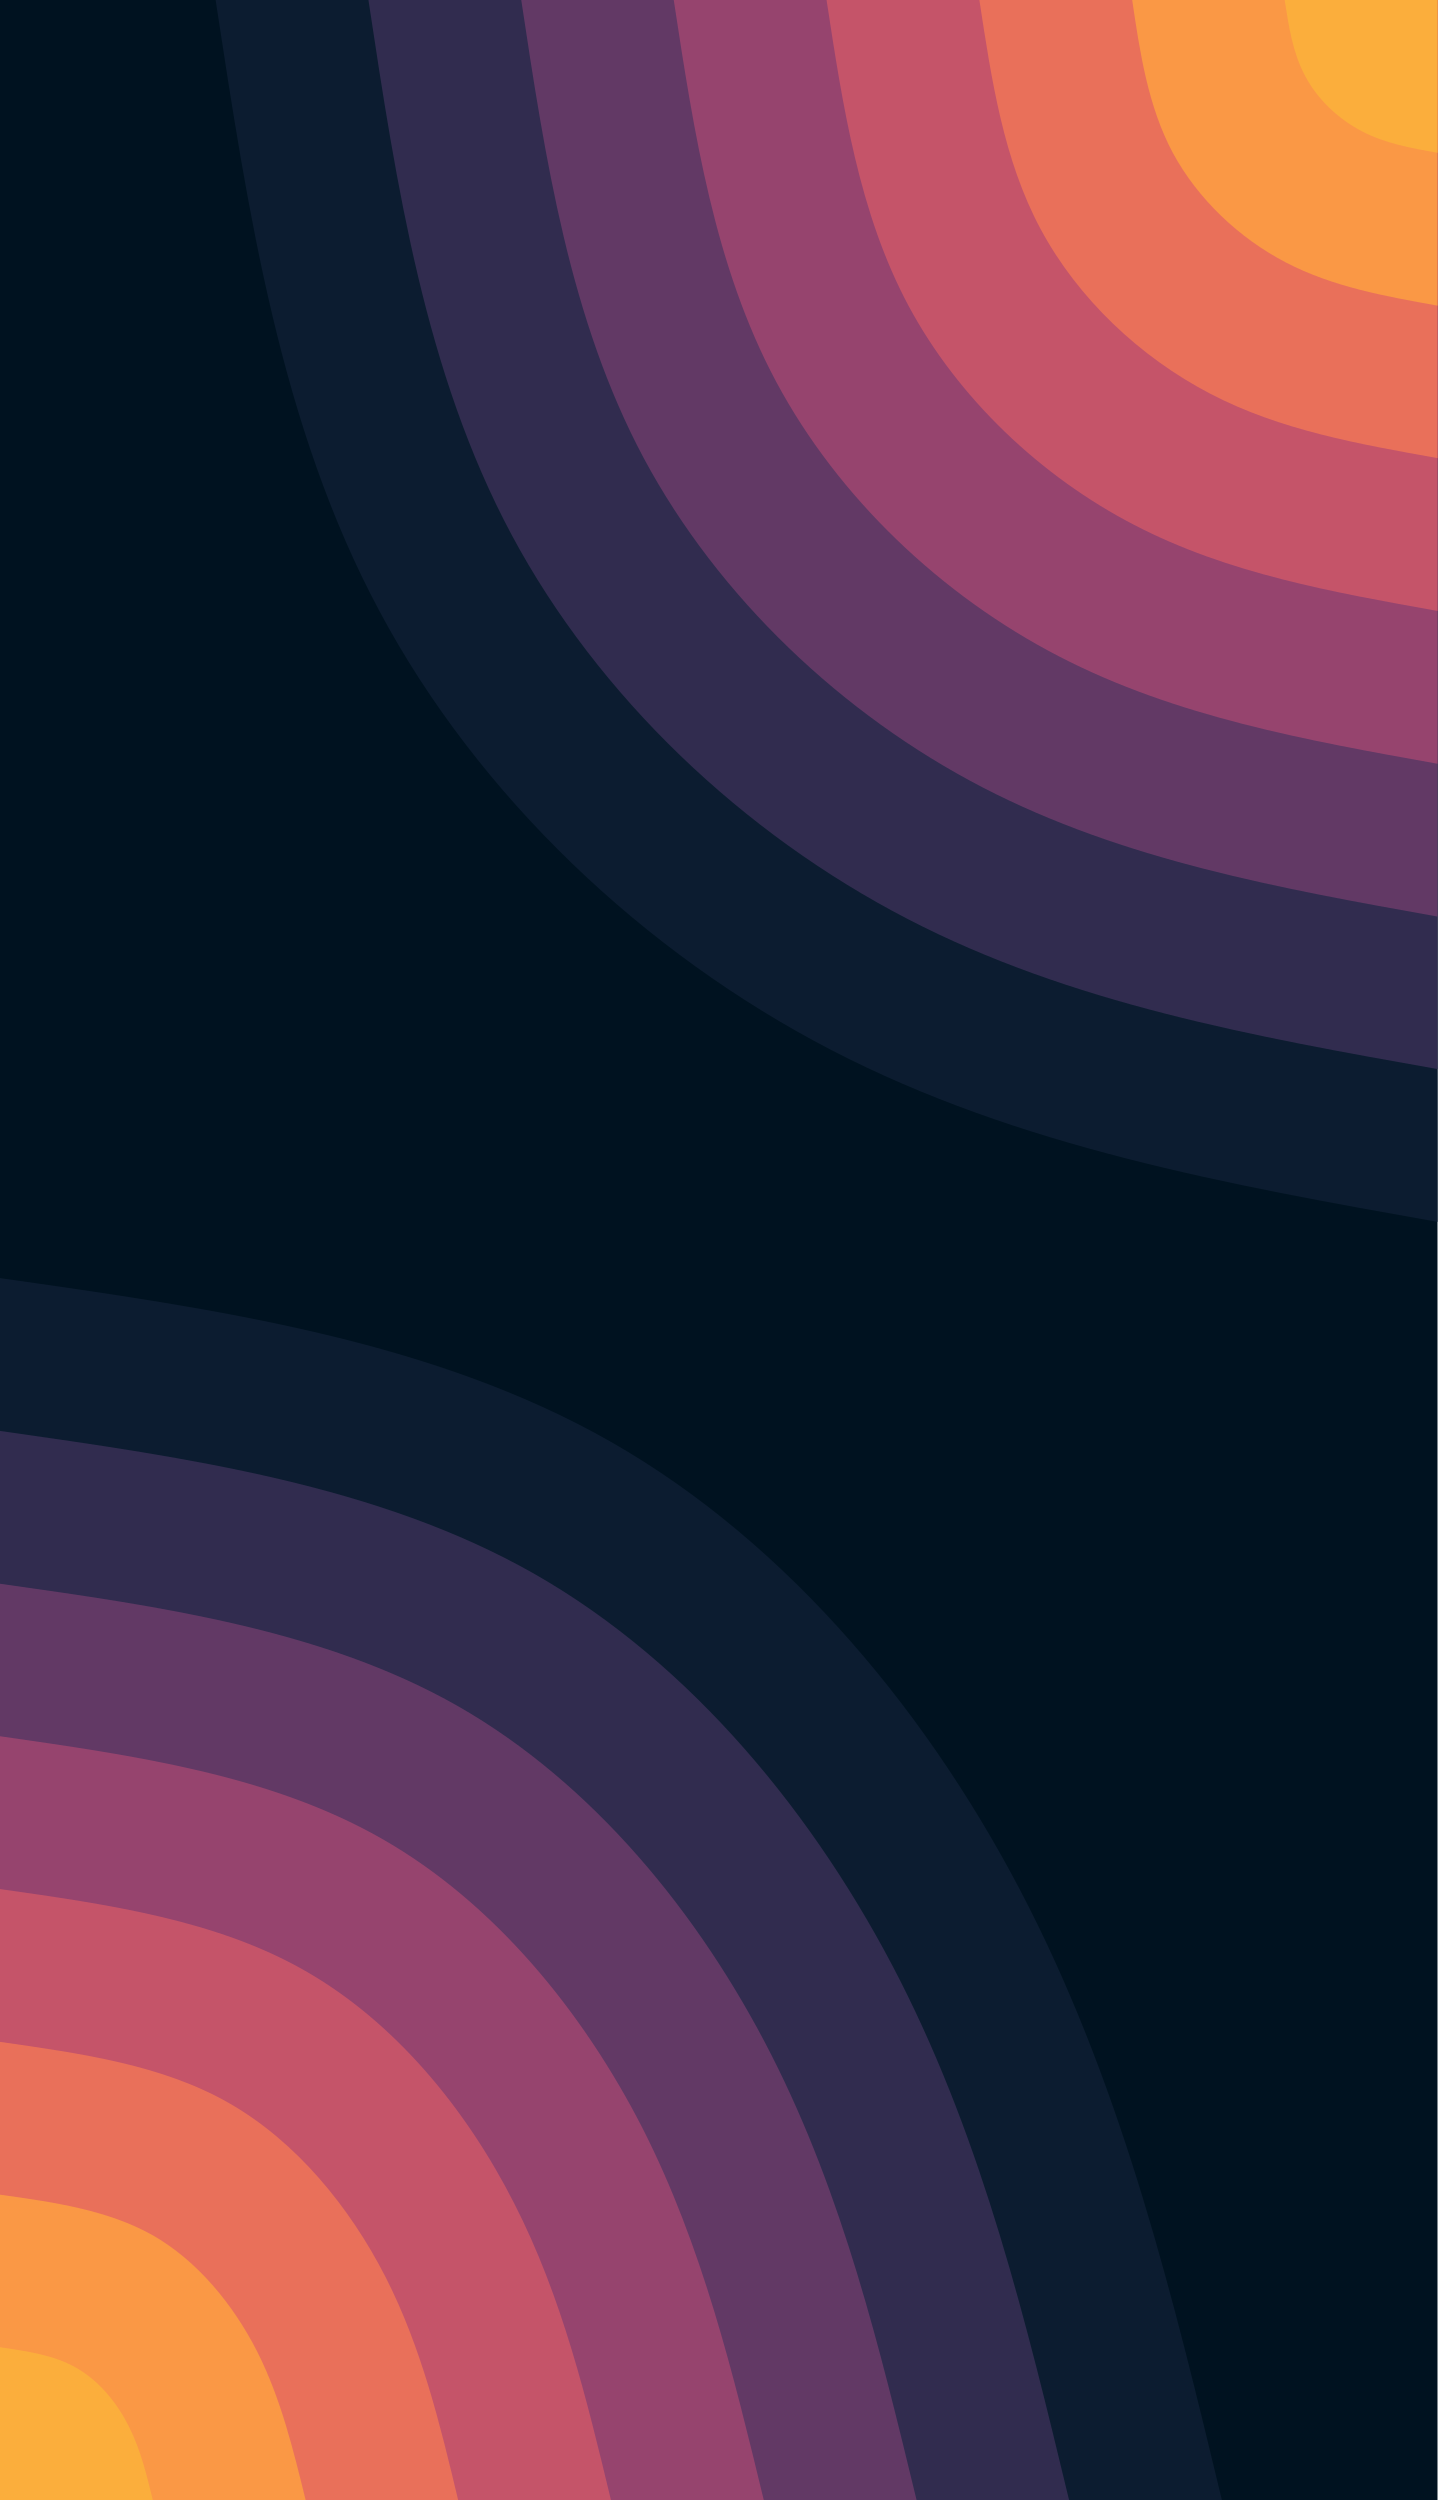
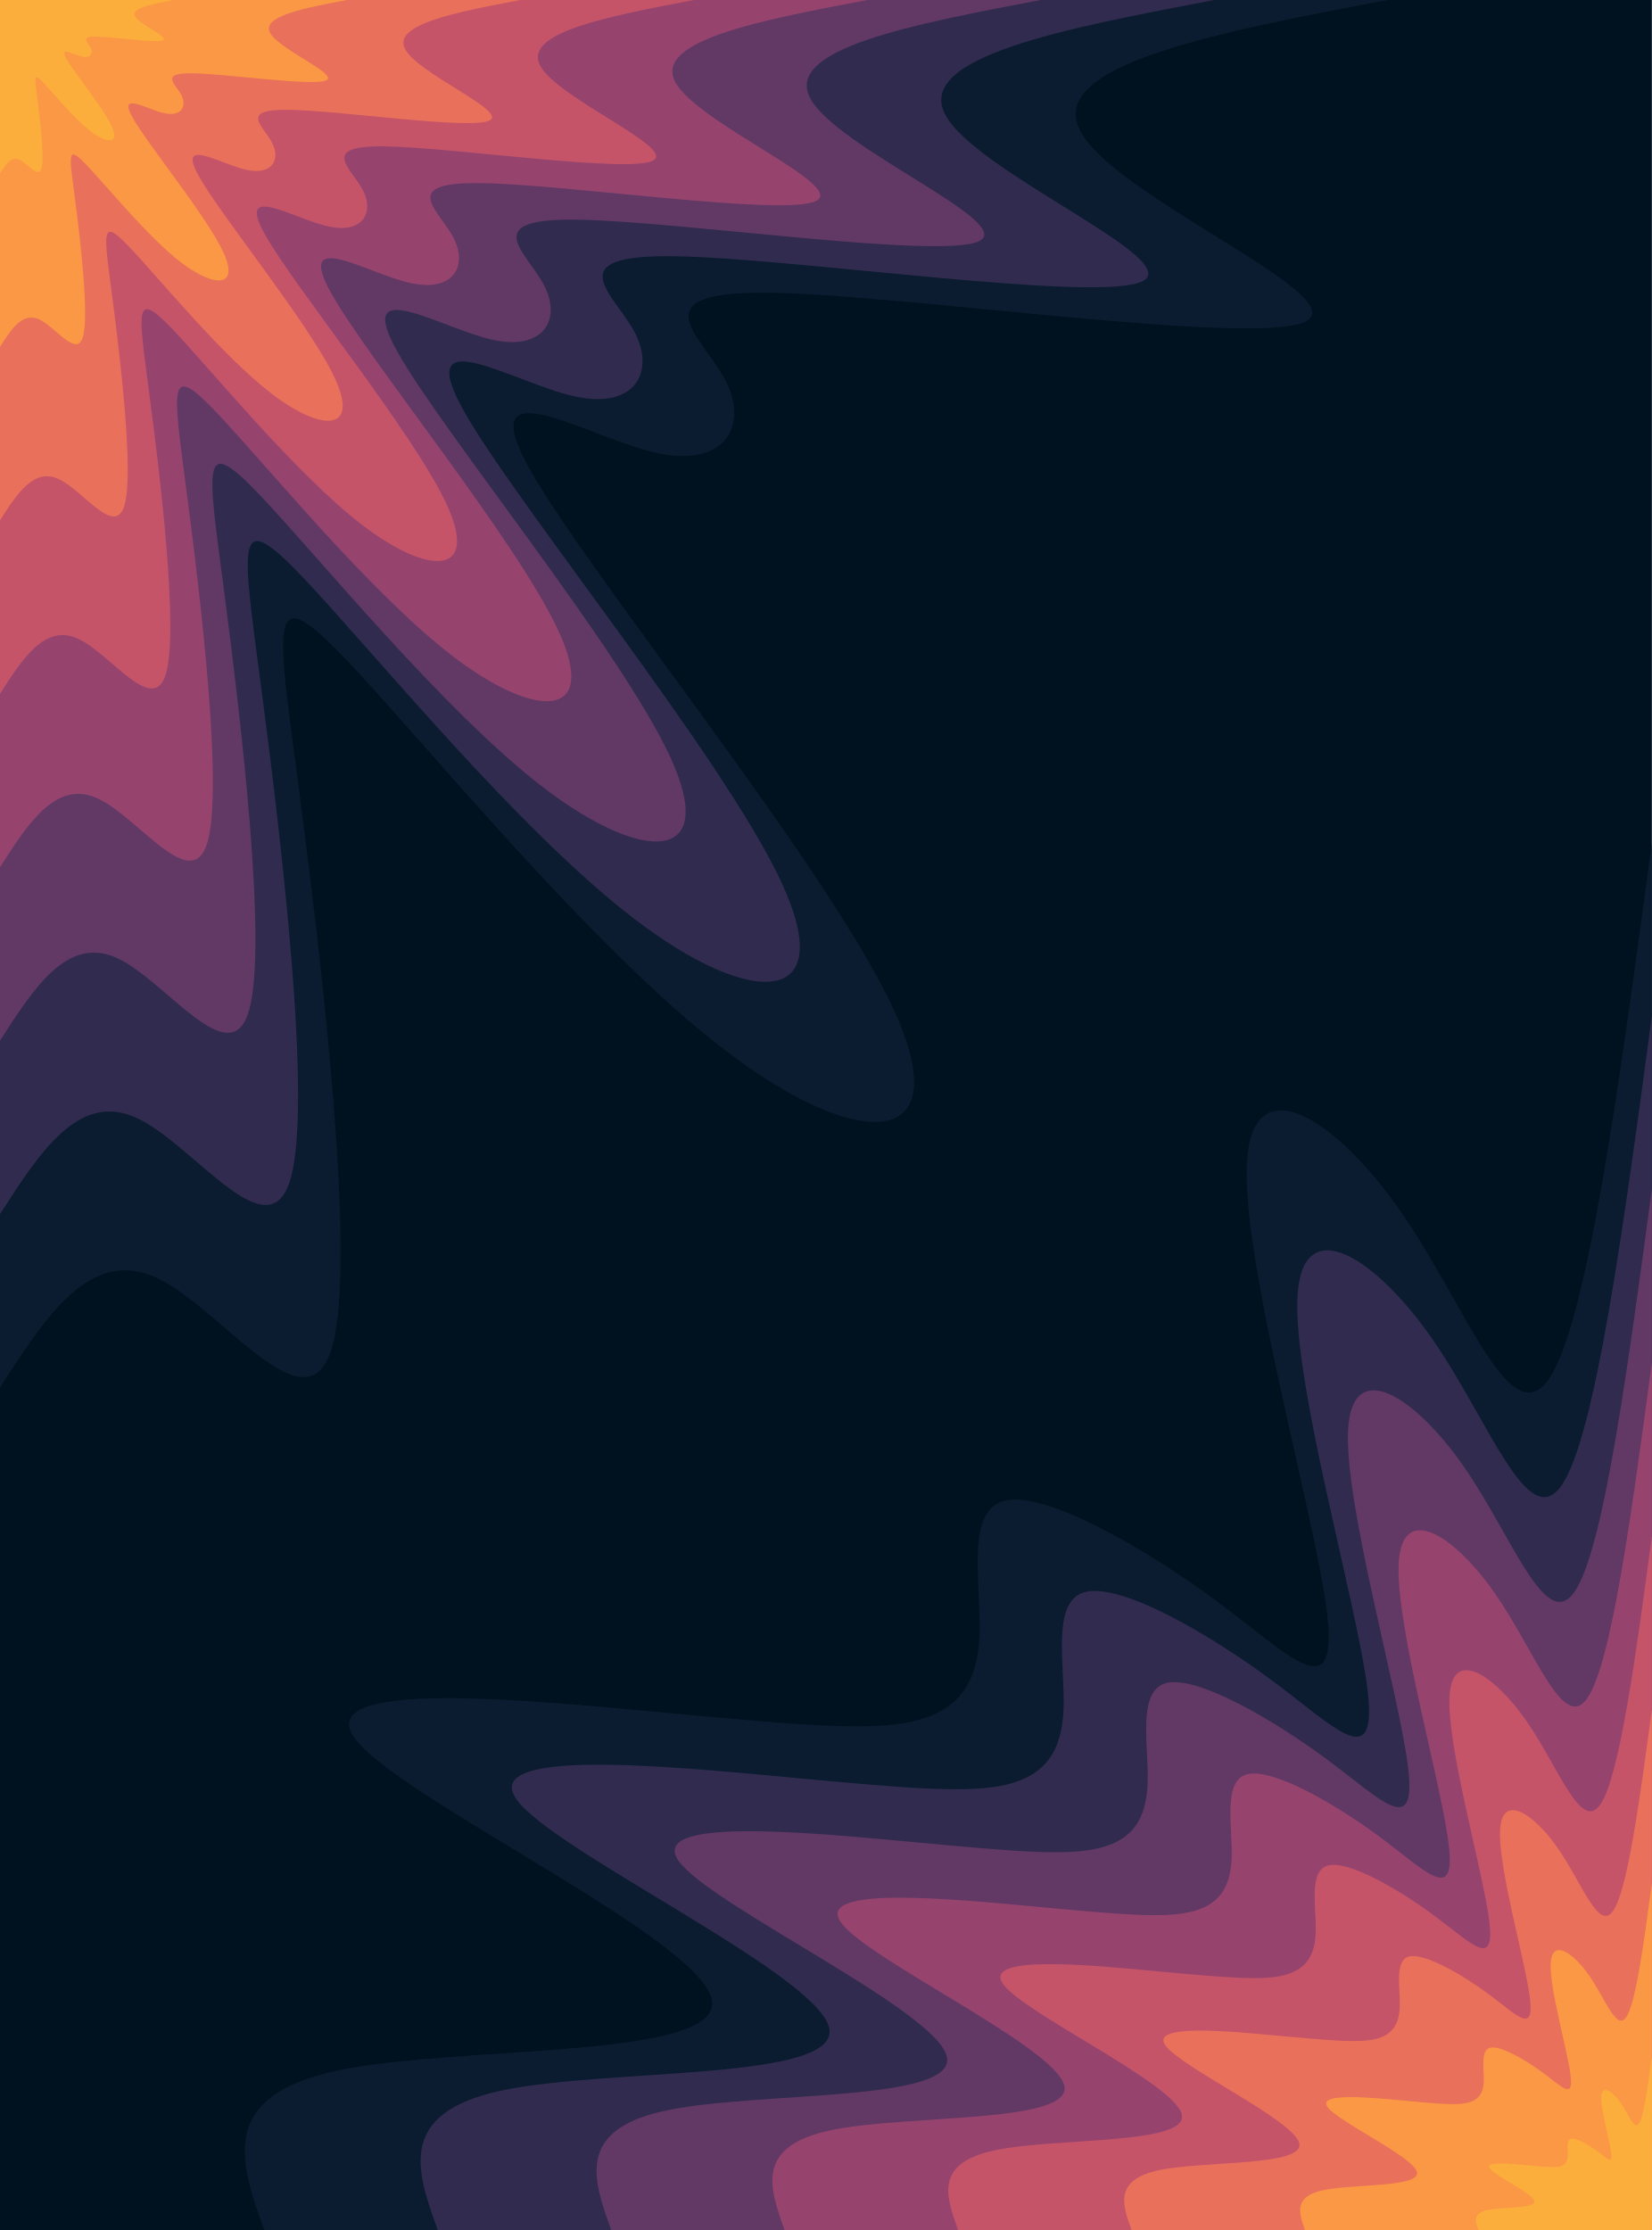
- <svg xmlns="http://www.w3.org/2000/svg" id="visual" viewBox="0 0 460 800" width="460" height="800" version="1.1">
-   <rect x="0" y="0" width="460" height="800" fill="#001220" />
+ <svg xmlns="http://www.w3.org/2000/svg" id="visual" viewBox="0 0 800 1080" width="800" height="1080" version="1.1">
+   <rect x="0" y="0" width="800" height="1080" fill="#001220" />
  <defs>
-     <linearGradient id="grad1_0" x1="0%" y1="0%" x2="100%" y2="100%">
+     <linearGradient id="grad1_0" x1="0%" y1="100%" x2="100%" y2="0%">
      <stop offset="30%" stop-color="#fbae3c" stop-opacity="1" />
      <stop offset="70%" stop-color="#fbae3c" stop-opacity="1" />
    </linearGradient>
  </defs>
  <defs>
-     <linearGradient id="grad1_1" x1="0%" y1="0%" x2="100%" y2="100%">
+     <linearGradient id="grad1_1" x1="0%" y1="100%" x2="100%" y2="0%">
      <stop offset="30%" stop-color="#fbae3c" stop-opacity="1" />
      <stop offset="70%" stop-color="#f48350" stop-opacity="1" />
    </linearGradient>
  </defs>
  <defs>
-     <linearGradient id="grad1_2" x1="0%" y1="0%" x2="100%" y2="100%">
+     <linearGradient id="grad1_2" x1="0%" y1="100%" x2="100%" y2="0%">
      <stop offset="30%" stop-color="#d96162" stop-opacity="1" />
      <stop offset="70%" stop-color="#f48350" stop-opacity="1" />
    </linearGradient>
  </defs>
  <defs>
-     <linearGradient id="grad1_3" x1="0%" y1="0%" x2="100%" y2="100%">
+     <linearGradient id="grad1_3" x1="0%" y1="100%" x2="100%" y2="0%">
      <stop offset="30%" stop-color="#d96162" stop-opacity="1" />
      <stop offset="70%" stop-color="#af4b6d" stop-opacity="1" />
    </linearGradient>
  </defs>
  <defs>
-     <linearGradient id="grad1_4" x1="0%" y1="0%" x2="100%" y2="100%">
+     <linearGradient id="grad1_4" x1="0%" y1="100%" x2="100%" y2="0%">
      <stop offset="30%" stop-color="#7c3e6b" stop-opacity="1" />
      <stop offset="70%" stop-color="#af4b6d" stop-opacity="1" />
    </linearGradient>
  </defs>
  <defs>
-     <linearGradient id="grad1_5" x1="0%" y1="0%" x2="100%" y2="100%">
+     <linearGradient id="grad1_5" x1="0%" y1="100%" x2="100%" y2="0%">
      <stop offset="30%" stop-color="#7c3e6b" stop-opacity="1" />
      <stop offset="70%" stop-color="#49335c" stop-opacity="1" />
    </linearGradient>
  </defs>
  <defs>
-     <linearGradient id="grad1_6" x1="0%" y1="0%" x2="100%" y2="100%">
+     <linearGradient id="grad1_6" x1="0%" y1="100%" x2="100%" y2="0%">
      <stop offset="30%" stop-color="#1d2540" stop-opacity="1" />
      <stop offset="70%" stop-color="#49335c" stop-opacity="1" />
    </linearGradient>
  </defs>
  <defs>
-     <linearGradient id="grad1_7" x1="0%" y1="0%" x2="100%" y2="100%">
+     <linearGradient id="grad1_7" x1="0%" y1="100%" x2="100%" y2="0%">
      <stop offset="30%" stop-color="#1d2540" stop-opacity="1" />
      <stop offset="70%" stop-color="#001220" stop-opacity="1" />
    </linearGradient>
  </defs>
  <defs>
-     <linearGradient id="grad2_0" x1="0%" y1="0%" x2="100%" y2="100%">
+     <linearGradient id="grad2_0" x1="0%" y1="100%" x2="100%" y2="0%">
      <stop offset="30%" stop-color="#fbae3c" stop-opacity="1" />
      <stop offset="70%" stop-color="#fbae3c" stop-opacity="1" />
    </linearGradient>
  </defs>
  <defs>
-     <linearGradient id="grad2_1" x1="0%" y1="0%" x2="100%" y2="100%">
+     <linearGradient id="grad2_1" x1="0%" y1="100%" x2="100%" y2="0%">
      <stop offset="30%" stop-color="#f48350" stop-opacity="1" />
      <stop offset="70%" stop-color="#fbae3c" stop-opacity="1" />
    </linearGradient>
  </defs>
  <defs>
-     <linearGradient id="grad2_2" x1="0%" y1="0%" x2="100%" y2="100%">
+     <linearGradient id="grad2_2" x1="0%" y1="100%" x2="100%" y2="0%">
      <stop offset="30%" stop-color="#f48350" stop-opacity="1" />
      <stop offset="70%" stop-color="#d96162" stop-opacity="1" />
    </linearGradient>
  </defs>
  <defs>
-     <linearGradient id="grad2_3" x1="0%" y1="0%" x2="100%" y2="100%">
+     <linearGradient id="grad2_3" x1="0%" y1="100%" x2="100%" y2="0%">
      <stop offset="30%" stop-color="#af4b6d" stop-opacity="1" />
      <stop offset="70%" stop-color="#d96162" stop-opacity="1" />
    </linearGradient>
  </defs>
  <defs>
-     <linearGradient id="grad2_4" x1="0%" y1="0%" x2="100%" y2="100%">
+     <linearGradient id="grad2_4" x1="0%" y1="100%" x2="100%" y2="0%">
      <stop offset="30%" stop-color="#af4b6d" stop-opacity="1" />
      <stop offset="70%" stop-color="#7c3e6b" stop-opacity="1" />
    </linearGradient>
  </defs>
  <defs>
-     <linearGradient id="grad2_5" x1="0%" y1="0%" x2="100%" y2="100%">
+     <linearGradient id="grad2_5" x1="0%" y1="100%" x2="100%" y2="0%">
      <stop offset="30%" stop-color="#49335c" stop-opacity="1" />
      <stop offset="70%" stop-color="#7c3e6b" stop-opacity="1" />
    </linearGradient>
  </defs>
  <defs>
-     <linearGradient id="grad2_6" x1="0%" y1="0%" x2="100%" y2="100%">
+     <linearGradient id="grad2_6" x1="0%" y1="100%" x2="100%" y2="0%">
      <stop offset="30%" stop-color="#49335c" stop-opacity="1" />
      <stop offset="70%" stop-color="#1d2540" stop-opacity="1" />
    </linearGradient>
  </defs>
  <defs>
-     <linearGradient id="grad2_7" x1="0%" y1="0%" x2="100%" y2="100%">
+     <linearGradient id="grad2_7" x1="0%" y1="100%" x2="100%" y2="0%">
      <stop offset="30%" stop-color="#001220" stop-opacity="1" />
      <stop offset="70%" stop-color="#1d2540" stop-opacity="1" />
    </linearGradient>
  </defs>
-   <g transform="translate(460, 0)">
-     <path d="M0 391C-67 379.1 -134 367.1 -194 336C-254 304.9 -307 254.7 -338.6 195.5C-370.3 136.3 -380.6 68.2 -391 0L0 0Z" fill="#0c1c30" />
-     <path d="M0 342.1C-58.6 331.7 -117.3 321.2 -169.7 294C-222.2 266.8 -268.6 222.9 -296.3 171.1C-324 119.3 -333.1 59.6 -342.1 0L0 0Z" fill="#312c4f" />
-     <path d="M0 293.3C-50.3 284.3 -100.5 275.3 -145.5 252C-190.5 228.7 -230.2 191 -254 146.6C-277.7 102.2 -285.5 51.1 -293.2 0L0 0Z" fill="#623965" />
-     <path d="M0 244.4C-41.9 236.9 -83.8 229.4 -121.2 210C-158.7 190.6 -191.8 159.2 -211.6 122.2C-231.4 85.2 -237.9 42.6 -244.4 0L0 0Z" fill="#96446e" />
-     <path d="M0 195.5C-33.5 189.5 -67 183.6 -97 168C-127 152.5 -153.5 127.3 -169.3 97.8C-185.1 68.2 -190.3 34.1 -195.5 0L0 0Z" fill="#c55469" />
-     <path d="M0 146.6C-25.1 142.1 -50.3 137.7 -72.7 126C-95.2 114.3 -115.1 95.5 -127 73.3C-138.9 51.1 -142.7 25.6 -146.6 0L0 0Z" fill="#e9705a" />
-     <path d="M0 97.8C-16.8 94.8 -33.5 91.8 -48.5 84C-63.5 76.2 -76.7 63.7 -84.7 48.9C-92.6 34.1 -95.2 17 -97.7 0L0 0Z" fill="#fa9845" />
-     <path d="M0 48.9C-8.4 47.4 -16.8 45.9 -24.2 42C-31.7 38.1 -38.4 31.8 -42.3 24.4C-46.3 17 -47.6 8.5 -48.9 0L0 0Z" fill="#fbae3c" />
+   <g transform="translate(800, 1080)">
+     <path d="M-672 0C-683.7 -32.4 -695.3 -64.8 -636.3 -77.3C-577.3 -89.7 -447.7 -82.3 -455.4 -112.2C-463 -142.2 -607.8 -209.6 -628.3 -238.3C-648.8 -267 -545 -256.8 -477.3 -250.5C-409.5 -244.1 -377.9 -241.6 -357.2 -246.5C-336.4 -251.5 -326.5 -264.1 -325.6 -288.5C-324.7 -312.8 -332.9 -349 -313 -353.3C-293.1 -357.6 -245 -330.1 -209.6 -303.7C-174.2 -277.3 -151.4 -252.1 -157.5 -300.2C-163.7 -348.2 -198.8 -469.6 -196.1 -517.1C-193.4 -564.5 -152.7 -538.1 -121.6 -493.2C-90.4 -448.4 -68.7 -385.2 -50 -412C-31.3 -438.7 -15.7 -555.4 0 -672L0 0Z" fill="#0c1c30" />
+     <path d="M-588 0C-598.2 -28.3 -608.4 -56.7 -556.8 -67.6C-505.2 -78.5 -391.8 -72 -398.5 -98.2C-405.1 -124.4 -531.9 -183.4 -549.8 -208.5C-567.7 -233.6 -476.9 -224.7 -417.6 -219.2C-358.3 -213.6 -330.7 -211.4 -312.5 -215.7C-294.4 -220.1 -285.7 -231.1 -284.9 -252.4C-284.1 -273.7 -291.3 -305.4 -273.9 -309.1C-256.4 -312.9 -214.4 -288.8 -183.4 -265.7C-152.4 -242.6 -132.5 -220.6 -137.8 -262.6C-143.2 -304.7 -174 -410.9 -171.6 -452.4C-169.2 -494 -133.6 -470.8 -106.4 -431.6C-79.1 -392.4 -60.1 -337.1 -43.8 -360.5C-27.4 -383.9 -13.7 -485.9 0 -588L0 0Z" fill="#312c4f" />
+     <path d="M-504 0C-512.7 -24.3 -521.5 -48.6 -477.2 -57.9C-433 -67.3 -335.8 -61.7 -341.5 -84.2C-347.2 -106.7 -455.9 -157.2 -471.3 -178.7C-486.6 -200.2 -408.7 -192.6 -357.9 -187.9C-307.2 -183.1 -283.5 -181.2 -267.9 -184.9C-252.3 -188.6 -244.9 -198.1 -244.2 -216.3C-243.5 -234.6 -249.7 -261.7 -234.7 -265C-219.8 -268.2 -183.8 -247.5 -157.2 -227.8C-130.6 -208 -113.5 -189.1 -118.2 -225.1C-122.8 -261.2 -149.1 -352.2 -147.1 -387.8C-145 -423.4 -114.6 -403.5 -91.2 -369.9C-67.8 -336.3 -51.5 -288.9 -37.5 -309C-23.5 -329 -11.8 -416.5 0 -504L0 0Z" fill="#623965" />
+     <path d="M-420 0C-427.3 -20.2 -434.6 -40.5 -397.7 -48.3C-360.8 -56.1 -279.8 -51.4 -284.6 -70.1C-289.4 -88.9 -379.9 -131 -392.7 -148.9C-405.5 -166.8 -340.6 -160.5 -298.3 -156.6C-256 -152.6 -236.2 -151 -223.2 -154.1C-210.3 -157.2 -204 -165.1 -203.5 -180.3C-203 -195.5 -208.1 -218.1 -195.6 -220.8C-183.2 -223.5 -153.1 -206.3 -131 -189.8C-108.9 -173.3 -94.6 -157.6 -98.5 -187.6C-102.3 -217.7 -124.3 -293.5 -122.6 -323.2C-120.8 -352.8 -95.5 -336.3 -76 -308.3C-56.5 -280.3 -42.9 -240.8 -31.3 -257.5C-19.6 -274.2 -9.8 -347.1 0 -420L0 0Z" fill="#96446e" />
+     <path d="M-336 0C-341.8 -16.2 -347.7 -32.4 -318.2 -38.6C-288.7 -44.9 -223.9 -41.1 -227.7 -56.1C-231.5 -71.1 -303.9 -104.8 -314.2 -119.1C-324.4 -133.5 -272.5 -128.4 -238.6 -125.2C-204.8 -122.1 -189 -120.8 -178.6 -123.3C-168.2 -125.8 -163.2 -132 -162.8 -144.2C-162.4 -156.4 -166.5 -174.5 -156.5 -176.6C-146.5 -178.8 -122.5 -165 -104.8 -151.8C-87.1 -138.7 -75.7 -126 -78.8 -150.1C-81.9 -174.1 -99.4 -234.8 -98 -258.5C-96.7 -282.3 -76.4 -269 -60.8 -246.6C-45.2 -224.2 -34.4 -192.6 -25 -206C-15.7 -219.4 -7.8 -277.7 0 -336L0 0Z" fill="#c55469" />
+     <path d="M-252 0C-256.4 -12.1 -260.7 -24.3 -238.6 -29C-216.5 -33.6 -167.9 -30.8 -170.8 -42.1C-173.6 -53.3 -227.9 -78.6 -235.6 -89.4C-243.3 -100.1 -204.4 -96.3 -179 -93.9C-153.6 -91.6 -141.7 -90.6 -133.9 -92.5C-126.2 -94.3 -122.4 -99 -122.1 -108.2C-121.8 -117.3 -124.8 -130.9 -117.4 -132.5C-109.9 -134.1 -91.9 -123.8 -78.6 -113.9C-65.3 -104 -56.8 -94.5 -59.1 -112.6C-61.4 -130.6 -74.6 -176.1 -73.5 -193.9C-72.5 -211.7 -57.3 -201.8 -45.6 -185C-33.9 -168.2 -25.8 -144.5 -18.8 -154.5C-11.8 -164.5 -5.9 -208.3 0 -252L0 0Z" fill="#e9705a" />
+     <path d="M-168 0C-170.9 -8.1 -173.8 -16.2 -159.1 -19.3C-144.3 -22.4 -111.9 -20.6 -113.8 -28.1C-115.7 -35.6 -152 -52.4 -157.1 -59.6C-162.2 -66.7 -136.2 -64.2 -119.3 -62.6C-102.4 -61 -94.5 -60.4 -89.3 -61.6C-84.1 -62.9 -81.6 -66 -81.4 -72.1C-81.2 -78.2 -83.2 -87.2 -78.2 -88.3C-73.3 -89.4 -61.3 -82.5 -52.4 -75.9C-43.5 -69.3 -37.8 -63 -39.4 -75C-40.9 -87.1 -49.7 -117.4 -49 -129.3C-48.3 -141.1 -38.2 -134.5 -30.4 -123.3C-22.6 -112.1 -17.2 -96.3 -12.5 -103C-7.8 -109.7 -3.9 -138.8 0 -168L0 0Z" fill="#fa9845" />
+     <path d="M-84 0C-85.5 -4 -86.9 -8.1 -79.5 -9.7C-72.2 -11.2 -56 -10.3 -56.9 -14C-57.9 -17.8 -76 -26.2 -78.5 -29.8C-81.1 -33.4 -68.1 -32.1 -59.7 -31.3C-51.2 -30.5 -47.2 -30.2 -44.6 -30.8C-42.1 -31.4 -40.8 -33 -40.7 -36.1C-40.6 -39.1 -41.6 -43.6 -39.1 -44.2C-36.6 -44.7 -30.6 -41.3 -26.2 -38C-21.8 -34.7 -18.9 -31.5 -19.7 -37.5C-20.5 -43.5 -24.9 -58.7 -24.5 -64.6C-24.2 -70.6 -19.1 -67.3 -15.2 -61.7C-11.3 -56.1 -8.6 -48.2 -6.3 -51.5C-3.9 -54.8 -2 -69.4 0 -84L0 0Z" fill="#fbae3c" />
  </g>
-   <g transform="translate(0, 800)">
-     <path d="M0 -391C69.1 -381.2 138.2 -371.3 195.5 -338.6C252.8 -305.9 298.5 -250.3 329.1 -190C359.7 -129.7 375.4 -64.9 391 0L0 0Z" fill="#0c1c30" />
-     <path d="M0 -342.1C60.4 -333.5 120.9 -324.9 171.1 -296.3C221.2 -267.7 261.2 -219 288 -166.3C314.8 -113.5 328.4 -56.8 342.1 0L0 0Z" fill="#312c4f" />
-     <path d="M0 -293.2C51.8 -285.9 103.6 -278.5 146.6 -254C189.6 -229.4 223.8 -187.7 246.8 -142.5C269.8 -97.3 281.5 -48.7 293.3 0L0 0Z" fill="#623965" />
-     <path d="M0 -244.4C43.2 -238.2 86.3 -232.1 122.2 -211.6C158 -191.2 186.5 -156.4 205.7 -118.8C224.8 -81.1 234.6 -40.5 244.4 0L0 0Z" fill="#96446e" />
-     <path d="M0 -195.5C34.5 -190.6 69.1 -185.7 97.7 -169.3C126.4 -152.9 149.2 -125.1 164.5 -95C179.9 -64.9 187.7 -32.4 195.5 0L0 0Z" fill="#c55469" />
-     <path d="M0 -146.6C25.9 -142.9 51.8 -139.3 73.3 -127C94.8 -114.7 111.9 -93.8 123.4 -71.3C134.9 -48.7 140.8 -24.3 146.6 0L0 0Z" fill="#e9705a" />
-     <path d="M0 -97.7C17.3 -95.3 34.5 -92.8 48.9 -84.7C63.2 -76.5 74.6 -62.6 82.3 -47.5C89.9 -32.4 93.8 -16.2 97.8 0L0 0Z" fill="#fa9845" />
-     <path d="M0 -48.9C8.6 -47.6 17.3 -46.4 24.4 -42.3C31.6 -38.2 37.3 -31.3 41.1 -23.8C45 -16.2 46.9 -8.1 48.9 0L0 0Z" fill="#fbae3c" />
+   <g transform="translate(0, 0)">
+     <path d="M672 0C589.1 15.7 506.2 31.5 523.2 63.5C540.1 95.6 656.9 143.9 632.1 155.8C607.2 167.7 440.7 143 374 141.8C307.3 140.7 340.5 163 351.5 184.5C362.5 206 351.4 226.8 317.7 219.3C284 211.7 227.8 175.8 256.7 227.5C285.7 279.1 399.8 418.3 432.4 488C464.9 557.8 415.8 558.1 351.1 508.6C286.3 459.1 205.9 359.7 167.8 319.6C129.6 279.6 133.8 298.8 144.7 381.5C155.5 464.2 173 610.4 160.8 652.5C148.7 694.6 106.8 632.6 75.1 618.5C43.3 604.4 21.7 638.2 0 672L0 0Z" fill="#0c1c30" />
+     <path d="M588 0C515.5 13.8 442.9 27.5 457.8 55.6C472.6 83.6 574.8 125.9 553.1 136.3C531.3 146.7 385.6 125.1 327.3 124.1C268.9 123.1 298 142.6 307.6 161.4C317.2 180.3 307.4 198.5 278 191.9C248.5 185.3 199.3 153.8 224.6 199C250 244.2 349.8 366 378.3 427C406.8 488.1 363.8 488.4 307.2 445C250.5 401.7 180.1 314.8 146.8 279.7C113.4 244.6 117.1 261.4 126.6 333.8C136.1 406.2 151.4 534.1 140.7 570.9C130.1 607.8 93.5 553.5 65.7 541.2C37.9 528.8 19 558.4 0 588L0 0Z" fill="#312c4f" />
+     <path d="M504 0C441.8 11.8 379.6 23.6 392.4 47.6C405.1 71.7 492.7 107.9 474.1 116.8C455.4 125.7 330.5 107.3 280.5 106.4C230.5 105.5 255.4 122.2 263.6 138.4C271.9 154.5 263.5 170.1 238.3 164.5C213 158.8 170.8 131.9 192.6 170.6C214.3 209.3 299.9 313.7 324.3 366C348.7 418.3 311.9 418.6 263.3 381.5C214.7 344.3 154.4 269.8 125.8 239.7C97.2 209.7 100.4 224.1 108.5 286.1C116.6 348.1 129.7 457.8 120.6 489.4C111.5 520.9 80.1 474.4 56.3 463.8C32.5 453.3 16.3 478.6 0 504L0 0Z" fill="#623965" />
+     <path d="M420 0C368.2 9.8 316.4 19.7 327 39.7C337.6 59.7 410.6 90 395.1 97.4C379.5 104.8 275.4 89.4 233.8 88.7C192.1 87.9 212.8 101.8 219.7 115.3C226.6 128.8 219.6 141.8 198.5 137C177.5 132.3 142.4 109.9 160.5 142.2C178.6 174.4 249.9 261.4 270.2 305C290.6 348.6 259.9 348.8 219.4 317.9C178.9 286.9 128.7 224.8 104.9 199.8C81 174.7 83.7 186.7 90.4 238.4C97.2 290.1 108.1 381.5 100.5 407.8C92.9 434.1 66.8 395.3 46.9 386.5C27.1 377.7 13.5 398.9 0 420L0 0Z" fill="#96446e" />
+     <path d="M336 0C294.6 7.9 253.1 15.7 261.6 31.8C270.1 47.8 328.5 72 316 77.9C303.6 83.8 220.3 71.5 187 70.9C153.7 70.3 170.3 81.5 175.8 92.2C181.3 103 175.7 113.4 158.8 109.6C142 105.9 113.9 87.9 128.4 113.7C142.9 139.5 199.9 209.1 216.2 244C232.4 278.9 207.9 279.1 175.5 254.3C143.2 229.5 102.9 179.9 83.9 159.8C64.8 139.8 66.9 149.4 72.3 190.7C77.8 232.1 86.5 305.2 80.4 326.2C74.3 347.3 53.4 316.3 37.5 309.2C21.7 302.2 10.8 319.1 0 336L0 0Z" fill="#c55469" />
+     <path d="M252 0C220.9 5.9 189.8 11.8 196.2 23.8C202.5 35.8 246.4 54 237 58.4C227.7 62.9 165.3 53.6 140.3 53.2C115.2 52.7 127.7 61.1 131.8 69.2C136 77.3 131.8 85.1 119.1 82.2C106.5 79.4 85.4 65.9 96.3 85.3C107.1 104.7 149.9 156.9 162.1 183C174.3 209.2 155.9 209.3 131.6 190.7C107.4 172.2 77.2 134.9 62.9 119.9C48.6 104.8 50.2 112 54.3 143.1C58.3 174.1 64.9 228.9 60.3 244.7C55.7 260.5 40.1 237.2 28.2 231.9C16.3 226.6 8.1 239.3 0 252L0 0Z" fill="#e9705a" />
+     <path d="M168 0C147.3 3.9 126.5 7.9 130.8 15.9C135 23.9 164.2 36 158 38.9C151.8 41.9 110.2 35.8 93.5 35.5C76.8 35.2 85.1 40.7 87.9 46.1C90.6 51.5 87.8 56.7 79.4 54.8C71 52.9 56.9 44 64.2 56.9C71.4 69.8 100 104.6 108.1 122C116.2 139.4 104 139.5 87.8 127.2C71.6 114.8 51.5 89.9 41.9 79.9C32.4 69.9 33.5 74.7 36.2 95.4C38.9 116 43.2 152.6 40.2 163.1C37.2 173.6 26.7 158.1 18.8 154.6C10.8 151.1 5.4 159.5 0 168L0 0Z" fill="#fa9845" />
+     <path d="M84 0C73.6 2 63.3 3.9 65.4 7.9C67.5 11.9 82.1 18 79 19.5C75.9 21 55.1 17.9 46.8 17.7C38.4 17.6 42.6 20.4 43.9 23.1C45.3 25.8 43.9 28.4 39.7 27.4C35.5 26.5 28.5 22 32.1 28.4C35.7 34.9 50 52.3 54 61C58.1 69.7 52 69.8 43.9 63.6C35.8 57.4 25.7 45 21 40C16.2 34.9 16.7 37.3 18.1 47.7C19.4 58 21.6 76.3 20.1 81.6C18.6 86.8 13.4 79.1 9.4 77.3C5.4 75.5 2.7 79.8 0 84L0 0Z" fill="#fbae3c" />
  </g>
</svg>
